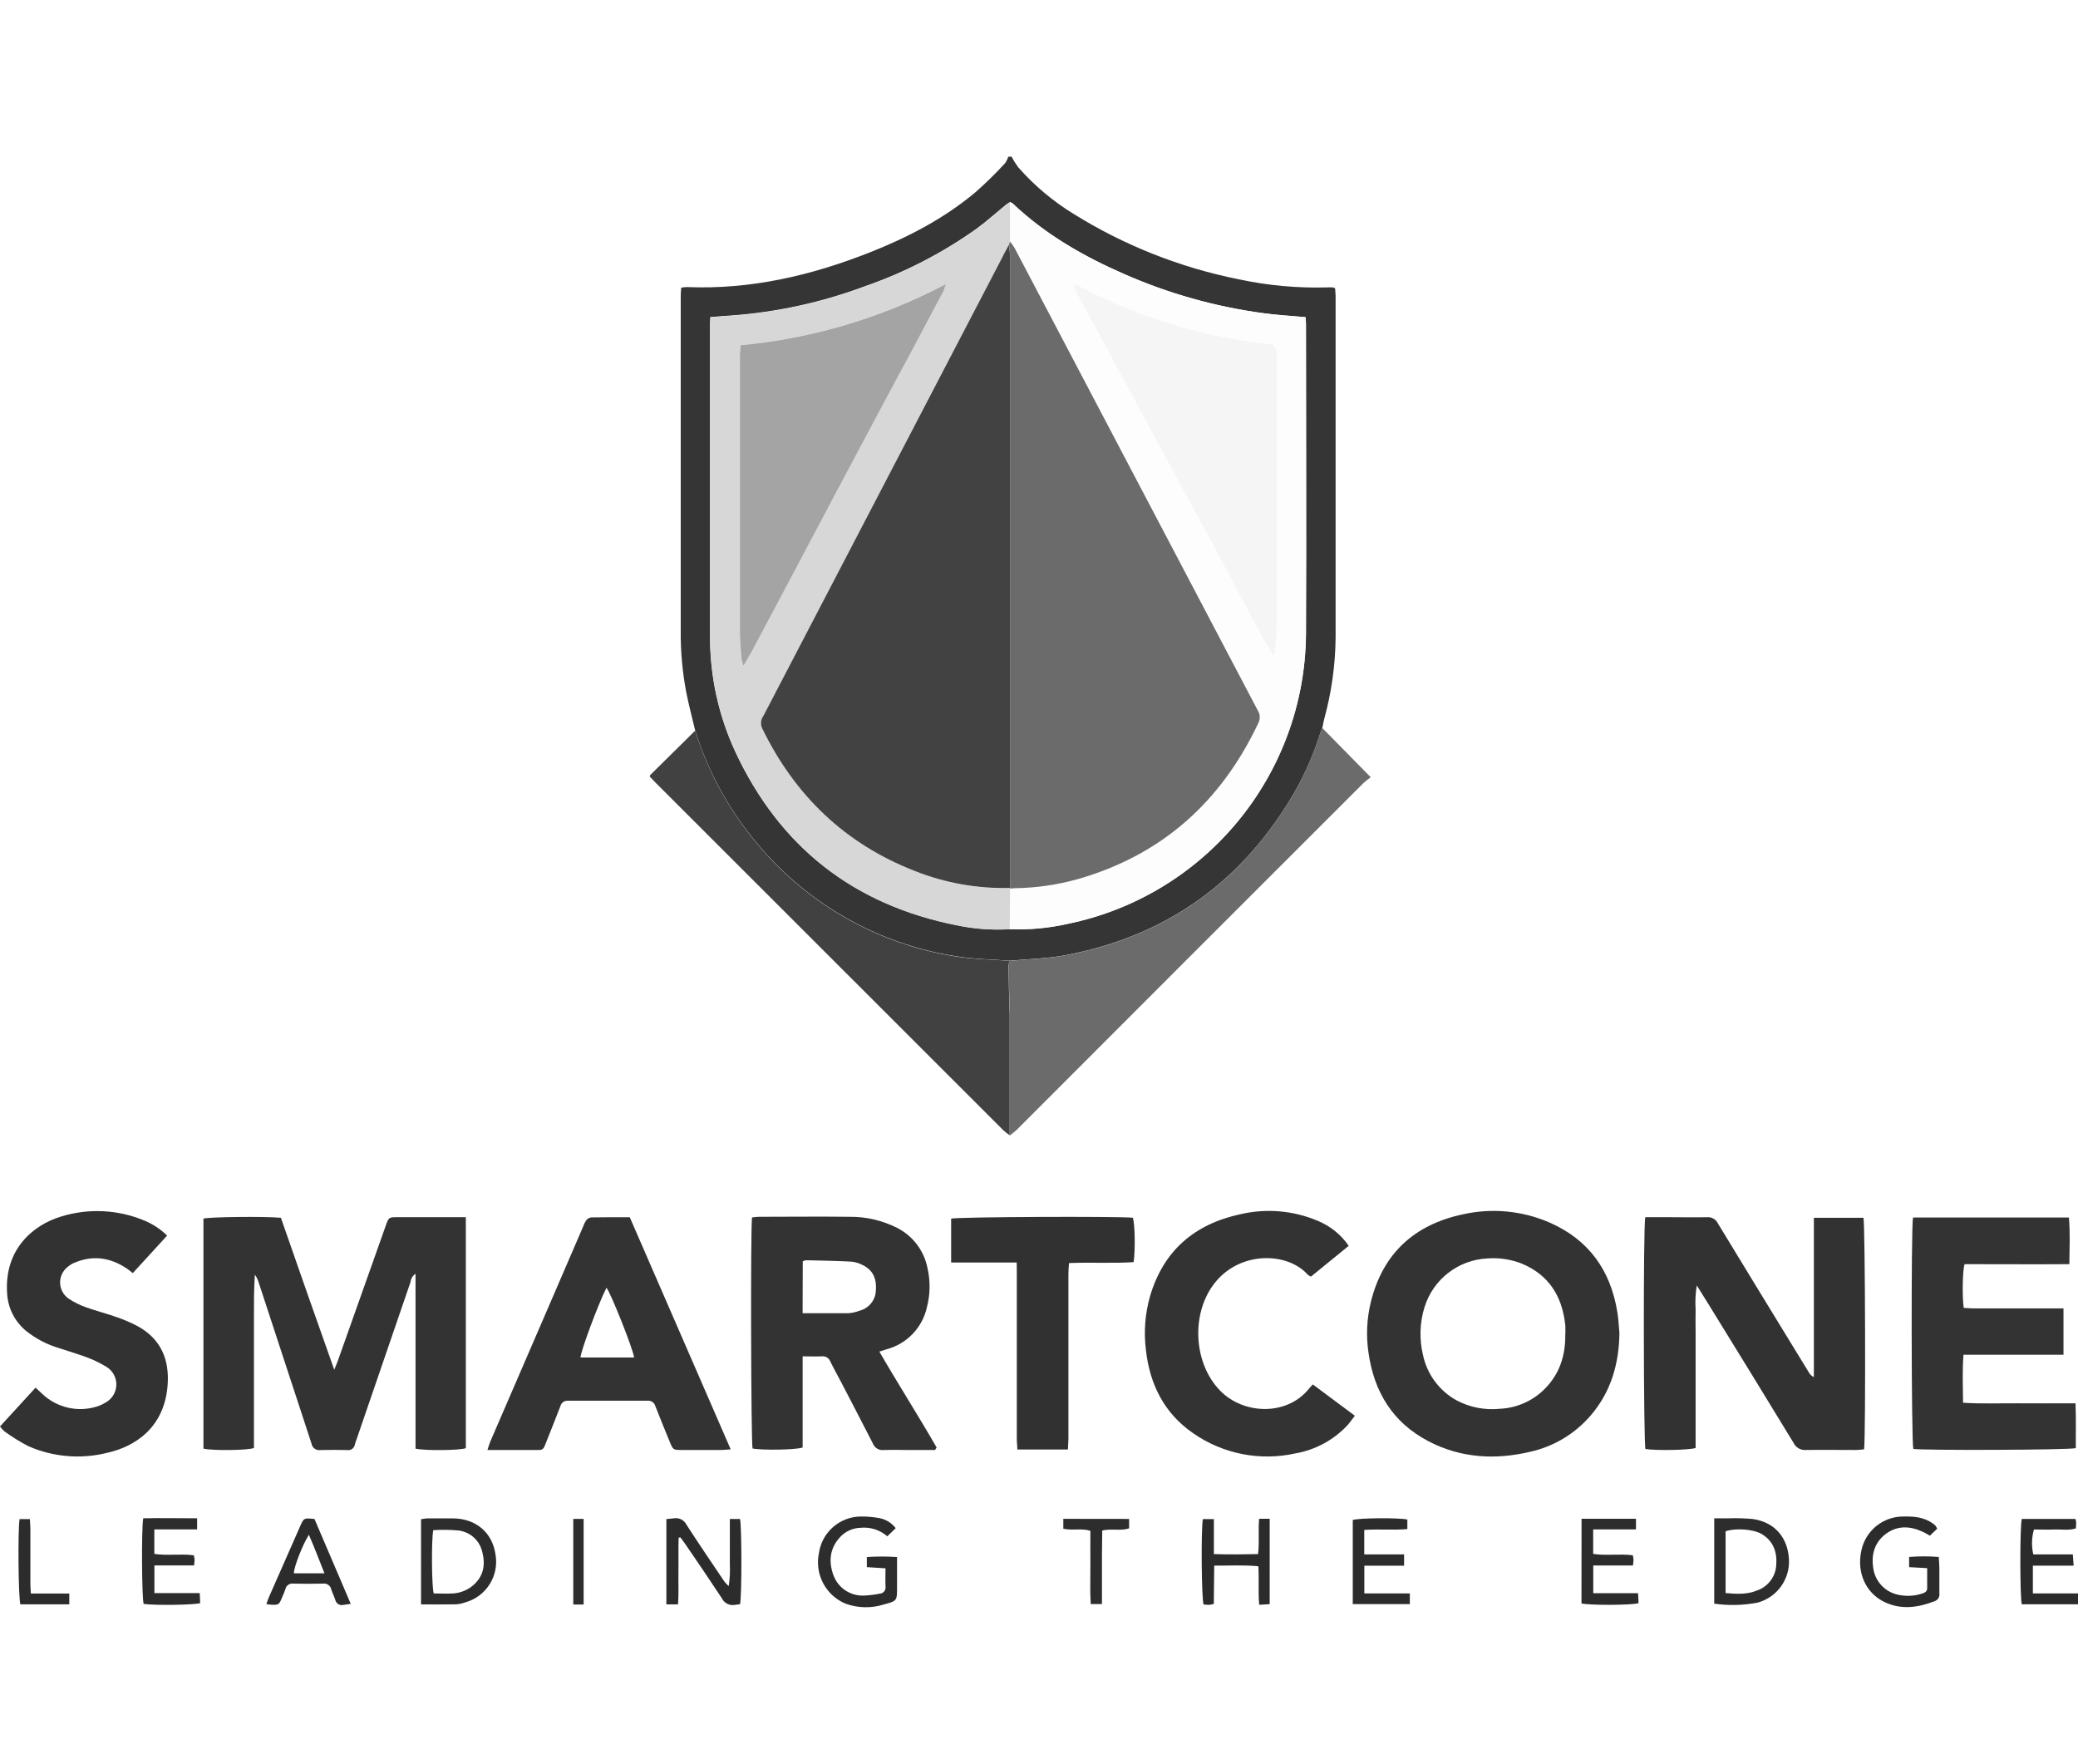
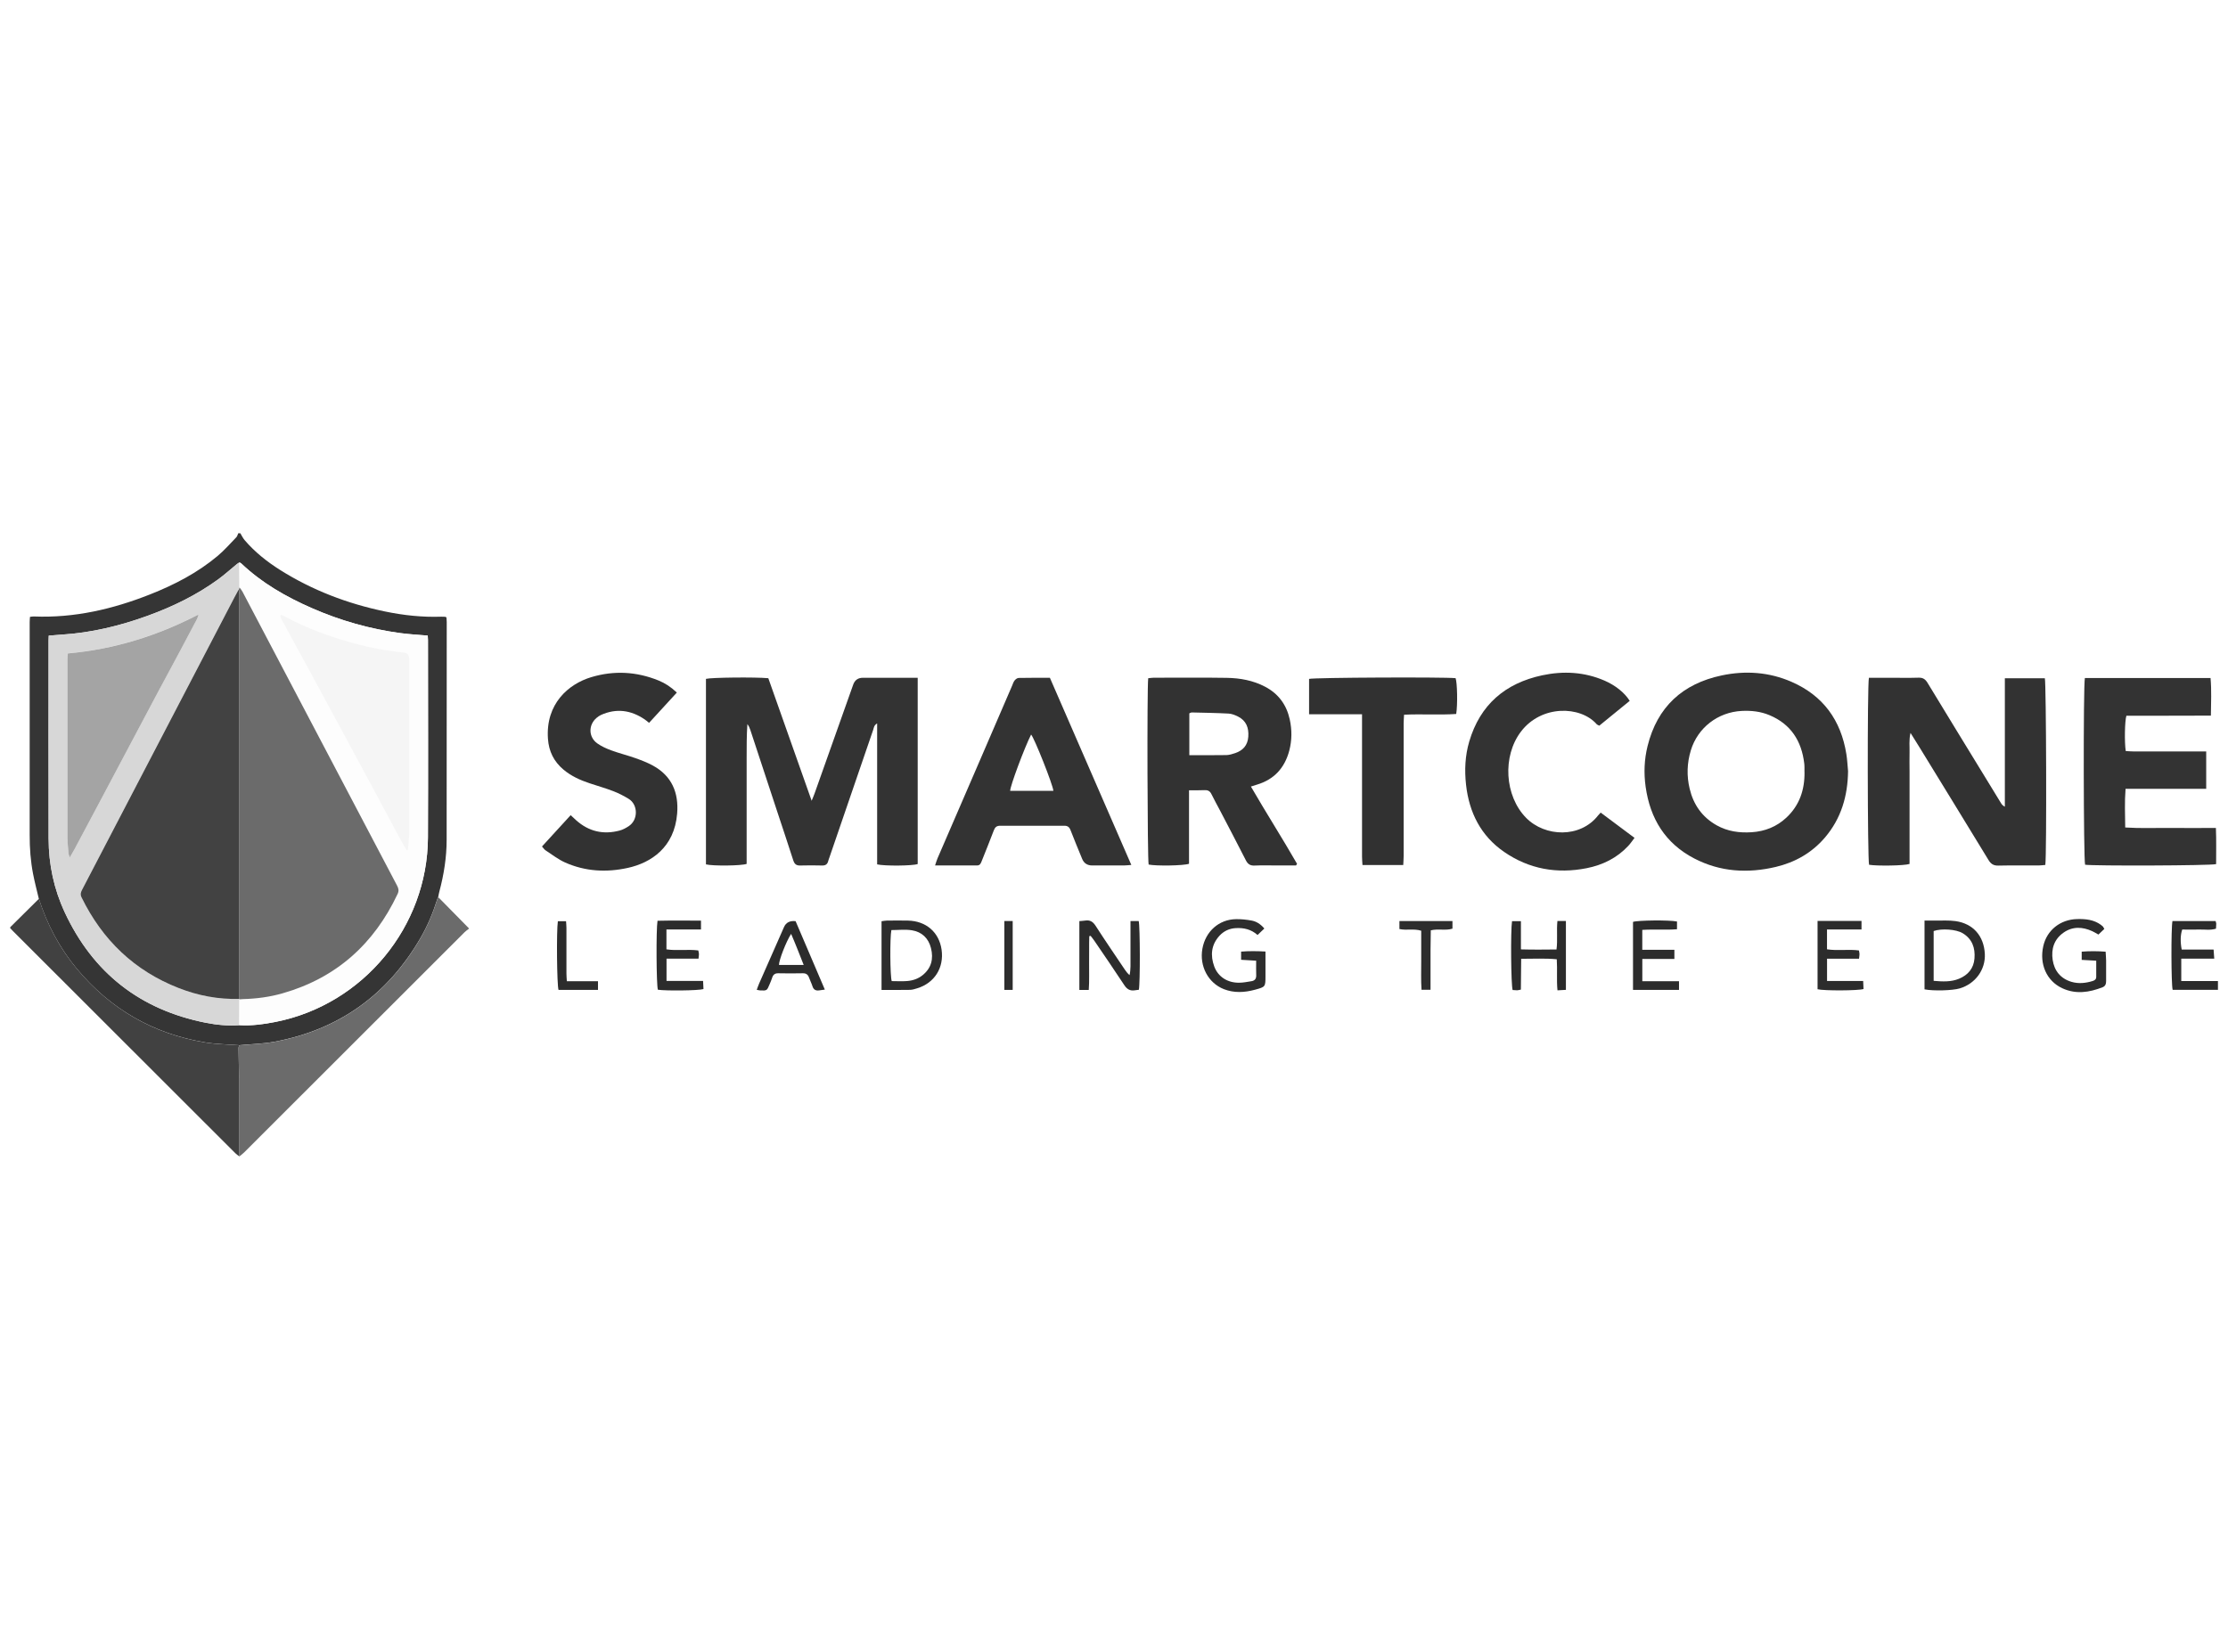
- <svg xmlns="http://www.w3.org/2000/svg" id="SMARTCONE" viewBox="0 0 509.79 432.63">
+ <svg xmlns="http://www.w3.org/2000/svg" id="SMARTCONE" viewBox="0 0 512 379.56">
  <defs>
-     <style>.cls-1{fill:#353535;}.cls-2{fill:#333;}.cls-3{fill:#323232;}.cls-4{fill:#6b6b6b;}.cls-5{fill:#414141;}.cls-6{fill:#313131;}.cls-7{fill:#2c2c2c;}.cls-8{fill:#2d2d2d;}.cls-9{fill:#2b2b2b;}.cls-10{fill:#d7d7d7;}.cls-11{fill:#fdfdfd;}.cls-12{fill:#424242;}.cls-13{fill:#a4a4a4;}.cls-14{fill:#f5f5f5;}</style>
+     <style>.cls-1{fill:#f5f5f5;}.cls-2{fill:#323232;}.cls-3{fill:#a4a4a4;}.cls-4{fill:#6b6b6b;}.cls-5{fill:#d7d7d7;}.cls-6{fill:#313131;}.cls-7{fill:#333;}.cls-8{fill:#424242;}.cls-9{fill:#414141;}.cls-10{fill:#2b2b2b;}.cls-11{fill:#fdfdfd;}.cls-12{fill:#2c2c2c;}.cls-13{fill:#353535;}.cls-14{fill:#2d2d2d;}</style>
  </defs>
-   <path class="cls-1" d="M248.15,38.42a22.05,22.05,0,0,0,1.66,2.63A59.59,59.59,0,0,0,263.43,52.5a121.76,121.76,0,0,0,40.42,16,91,91,0,0,0,21.71,2,13,13,0,0,1,1.4,0,2.34,2.34,0,0,1,.58.22c0,.54.12,1.19.12,1.83q0,41.91,0,83.83a77.71,77.71,0,0,1-2.8,20c-.19.71-.3,1.43-.45,2.15a6.73,6.73,0,0,0-.32.73,74.71,74.71,0,0,1-6.5,15.06c-12.69,21.85-31.37,35.35-56.27,40-4.44.83-9,.91-13.55,1.34-4.39-.34-8.83-.37-13.16-1.08a79.31,79.31,0,0,1-49.46-28.41,80.28,80.28,0,0,1-14.61-27c-.75-3.18-1.6-6.35-2.22-9.55a77.29,77.29,0,0,1-1.32-15q0-41,0-82c0-.66.07-1.31.12-2.06a10.62,10.62,0,0,1,1.47-.14c15.58.63,30.4-2.82,44.78-8.5,9.37-3.7,18.27-8.32,26-14.82A96.17,96.17,0,0,0,246.6,40a5.87,5.87,0,0,0,.75-1.55Zm-.42,189.51a54.69,54.69,0,0,0,14.15-1.3,73.2,73.2,0,0,0,58.52-71c.12-25.36,0-50.72,0-76.08,0-.59-.06-1.17-.09-1.75-3.62-.31-7.1-.49-10.54-1a126.87,126.87,0,0,1-34-9.59c-10-4.37-19.36-9.73-27.33-17.31a2.79,2.79,0,0,0-.67-.33,11,11,0,0,0-1,.66c-2.38,1.94-4.66,4-7.14,5.83a108.5,108.5,0,0,1-27.37,14.13,118,118,0,0,1-33,7.21c-1.64.1-3.28.25-5,.38,0,.7-.08,1.23-.08,1.76,0,25.48,0,51,0,76.46a66.89,66.89,0,0,0,6.21,28.4q16.33,35,54.3,42.54A48.6,48.6,0,0,0,247.73,227.93Z" />
-   <path class="cls-2" d="M114.28,298.58v56.66c-1.48.55-10,.65-12.34.11V312.46a2.73,2.73,0,0,0-1.22,2q-6.66,19.35-13.28,38.72a11.72,11.72,0,0,0-.38,1.14,1.63,1.63,0,0,1-1.88,1.38c-2.2-.05-4.42-.07-6.62,0a1.9,1.9,0,0,1-2.14-1.59c-1.64-5.1-3.35-10.17-5-15.25q-4-12.19-8-24.39a5.8,5.8,0,0,0-.9-1.79c-.24,3.51-.22,7-.22,10.49s0,7.23,0,10.84v21.19c-1.63.59-10.23.67-12.39.15V298.92c1.56-.42,15-.57,19-.2C73.13,310.92,77.49,323.24,82,336c.42-1.05.68-1.64.9-2.25q5.88-16.54,11.74-33.1c.74-2.08.74-2.08,3-2.08h16.66Z" />
-   <path class="cls-3" d="M403.63,298.58h6.29c2.95,0,5.89.06,8.84,0a2.73,2.73,0,0,1,2.71,1.56c5.92,9.78,11.91,19.53,17.87,29.29q2.25,3.69,4.51,7.36a2.44,2.44,0,0,0,1.14,1V298.72h12.17c.42,1.51.58,53.64.15,56.8-.65.06-1.35.16-2.05.16-4.08,0-8.17-.06-12.25,0a3.07,3.07,0,0,1-3-1.74q-10.44-17.14-21-34.23c-.83-1.35-1.68-2.7-2.74-4.39a25.61,25.61,0,0,0-.29,5.87c-.05,1.93,0,3.87,0,5.81v28.19c-1.6.54-9.81.66-12.31.25C403.21,354.05,403.1,301,403.63,298.58Z" />
-   <path class="cls-2" d="M397.29,327c-.1,7.55-2.07,14.42-7.06,20.23a27.43,27.43,0,0,1-14.91,8.91c-8.54,2-16.91,1.53-24.8-2.56-8.82-4.58-13.44-12.12-14.8-21.82a32.33,32.33,0,0,1,.58-12.36c2.94-11.93,10.67-19,22.57-21.52a34.38,34.38,0,0,1,21.25,2c9.62,4.2,15,11.7,16.66,22C397.05,323.5,397.13,325.24,397.29,327Zm-13.26.27c0-.47,0-.94,0-1.41s0-.8-.07-1.2c-.82-6.83-4.06-11.94-10.56-14.67a19.07,19.07,0,0,0-8.46-1.3,17,17,0,0,0-15.48,12,22.1,22.1,0,0,0-.36,11.69,16.61,16.61,0,0,0,8.22,11.12A18.64,18.64,0,0,0,368,345.57a16.58,16.58,0,0,0,10.51-4.43C382.51,337.39,384.11,332.63,384,327.24Z" />
-   <path class="cls-2" d="M229.39,355.69H223.8c-2.34,0-4.69-.08-7,0a2.51,2.51,0,0,1-2.66-1.6c-2.55-5-5.16-10-7.76-15-.9-1.72-1.85-3.41-2.7-5.15a1.93,1.93,0,0,0-2-1.23c-1.51.06-3,0-4.77,0v22.36c-1.62.6-10.06.71-12.29.24-.37-1.46-.52-53.48-.13-56.67a14.77,14.77,0,0,1,1.67-.16c7.42,0,14.85-.09,22.28,0a25.28,25.28,0,0,1,11.61,2.7,14.11,14.11,0,0,1,7.49,9.89,20.12,20.12,0,0,1-.13,9.54,13.72,13.72,0,0,1-9.88,10.36l-1.8.58c4.63,8,9.52,15.65,14.05,23.52ZM196.9,322.13c3.93,0,7.59,0,11.26,0a9.33,9.33,0,0,0,2.72-.62,5.31,5.31,0,0,0,4-5c.2-2.71-.62-4.89-3.16-6.15a7.46,7.46,0,0,0-2.84-.88c-3.72-.2-7.45-.26-11.18-.34a2.12,2.12,0,0,0-.76.27Z" />
-   <path class="cls-4" d="M247.74,235.69c4.52-.43,9.11-.51,13.55-1.34,24.9-4.63,43.58-18.13,56.27-40a74.71,74.71,0,0,0,6.5-15.06,6.73,6.73,0,0,1,.32-.73l11.9,12.1a18.32,18.32,0,0,0-1.72,1.36q-42.53,42.47-85,85c-.56.55-1.21,1-1.81,1.5q0-14.92,0-29.87c0-.47-.06-.93-.07-1.4-.09-3.47-.18-6.93-.23-10.4A4.09,4.09,0,0,1,247.74,235.69Z" />
-   <path class="cls-5" d="M247.74,235.69a4.09,4.09,0,0,0-.33,1.14c.05,3.47.14,6.93.23,10.4,0,.47.07.93.07,1.4q0,14.94,0,29.87a16.26,16.26,0,0,1-1.53-1.21L160.64,191.8c-.43-.43-.83-.87-1.21-1.27,0-.2,0-.36.11-.44l11-10.86a80.28,80.28,0,0,0,14.61,27,79.31,79.31,0,0,0,49.46,28.41C238.91,235.32,243.35,235.35,247.74,235.69Z" />
-   <path class="cls-2" d="M469.32,298.66h38.24c.33,3.76.15,7.45.11,11.44-8.71.06-17.24,0-25.71,0-.5,1.59-.61,8-.2,10.73.73,0,1.5.12,2.28.12h22.19v11.37H481.7c-.32,4-.14,7.78-.11,11.77,4.63.31,9.15.1,13.67.14s9.09,0,13.92,0c.16,3.8.05,7.43.07,11-1.71.47-37.5.58-39.86.19C468.92,354,468.81,301,469.32,298.66Z" />
-   <path class="cls-2" d="M154.5,298.59c8.24,18.94,16.44,37.79,24.76,56.93-1,.07-1.61.16-2.24.16h-9.64c-2.25,0-2.25,0-3.07-2-1.18-2.91-2.4-5.81-3.53-8.74a1.81,1.81,0,0,0-1.93-1.34q-9.73,0-19.47,0a1.79,1.79,0,0,0-1.91,1.35c-1.18,3.13-2.45,6.22-3.68,9.33-.27.69-.49,1.4-1.45,1.4H119.58c.3-.89.48-1.56.75-2.18q6.56-15.19,13.13-30.37,4.77-11,9.53-22.09a7.4,7.4,0,0,1,.77-1.63,1.91,1.91,0,0,1,1.23-.78C148.12,298.56,151.26,298.59,154.5,298.59ZM155.56,333c-.16-1.89-5.83-16.11-6.78-17.11-2,3.95-6.39,15.72-6.36,17.11Z" />
-   <path class="cls-3" d="M41,303.09c-2.86,3.13-5.6,6.13-8.43,9.21-.52-.42-.91-.76-1.34-1.05-4.18-2.85-8.61-3.46-13.3-1.36a5.91,5.91,0,0,0-1.33.88,4.83,4.83,0,0,0,.23,7.78,18.46,18.46,0,0,0,4.29,2.13c2.39.87,4.87,1.48,7.26,2.33a36.43,36.43,0,0,1,5.34,2.27c5.79,3.16,7.91,8.28,7.39,14.63-.83,10.32-8,15-15,16.51A30,30,0,0,1,7,354.77a44.29,44.29,0,0,1-5.94-3.68A7.74,7.74,0,0,1,0,349.91l8.73-9.52c.7.65,1.17,1.11,1.66,1.55a13.56,13.56,0,0,0,13.25,3.12,10,10,0,0,0,2.7-1.29,5.05,5.05,0,0,0,0-8.34,28.76,28.76,0,0,0-4.64-2.33c-2.37-.91-4.82-1.61-7.23-2.41a23.69,23.69,0,0,1-8-4.16,12.8,12.8,0,0,1-4.73-9.38C1.06,306.49,8.06,300.49,15,298.41a30,30,0,0,1,20.43,1A17.55,17.55,0,0,1,41,303.09Z" />
-   <path class="cls-2" d="M330.88,305.6l-9.26,7.55a3.16,3.16,0,0,1-.79-.46c-4.94-5.62-16.79-5.92-23,2.25-5.72,7.5-5,19.59,1.55,26.24,5.75,5.85,16.48,6.24,21.89-.71.2-.26.44-.48.8-.87l10.31,7.68c-.7.9-1.24,1.72-1.9,2.43a22.88,22.88,0,0,1-12.69,6.81,31.8,31.8,0,0,1-25.08-4.95c-7.1-4.89-10.65-12-11.59-20.44a33.21,33.21,0,0,1,1-13.12c3.29-11.23,10.94-17.76,22.22-20.17a30.69,30.69,0,0,1,18.89,1.61A17.1,17.1,0,0,1,330.88,305.6Z" />
-   <path class="cls-6" d="M249.43,309.69H233.34V298.93c1.55-.43,40.91-.61,44.57-.22.51,1.33.65,8,.19,10.89-5.19.35-10.45,0-15.85.23-.06,1-.14,1.87-.14,2.72q0,20.18,0,40.35c0,.85-.08,1.7-.13,2.66h-12.4c0-.89-.13-1.73-.13-2.57q0-20.17,0-40.35Z" />
-   <path class="cls-7" d="M166.49,377.21c-.1,2.69,0,5.39-.05,8.09s.11,5.45-.11,8.26h-2.85V372.62c.79-.07,1.31-.1,1.82-.17a2.9,2.9,0,0,1,3.12,1.58c2.9,4.49,5.92,8.91,8.9,13.35a7.81,7.81,0,0,0,1.45,1.69,25.91,25.91,0,0,0,.28-5.33c0-1.88,0-3.75,0-5.62v-5.51h2.5c.42,1.6.46,18.88,0,20.9l-1.3.17a2.92,2.92,0,0,1-3.13-1.58c-3-4.53-6-9-9.09-13.47-.35-.53-.76-1-1.14-1.53Z" />
-   <path class="cls-7" d="M475.24,375l-1.79,1.7c-.72-.4-1.27-.76-1.86-1-3-1.37-6-1.51-8.76.43s-3.8,4.95-3.3,8.3a7.73,7.73,0,0,0,5.64,6.64,11.08,11.08,0,0,0,6.52-.22c.61-.19,1.09-.52,1.1-1.25v-4.93l-4.43-.25v-2.5a46.47,46.47,0,0,1,7.27,0c.06,1,.14,1.85.15,2.7,0,2.07,0,4.14,0,6.21a1.75,1.75,0,0,1-1.1,1.92c-4.06,1.57-8.15,2.2-12.26.28-4.73-2.22-7-7.32-5.75-12.81A10.49,10.49,0,0,1,467,372c2.58-.06,5.08.17,7.25,1.76a5.15,5.15,0,0,1,.61.53A4.93,4.93,0,0,1,475.24,375Z" />
-   <path class="cls-8" d="M219.74,374.86l-2.06,2a8.69,8.69,0,0,0-6.62-2.09,7.09,7.09,0,0,0-5,2.32c-2.53,2.75-2.82,6-1.58,9.36a7.61,7.61,0,0,0,7.55,4.94,25.37,25.37,0,0,0,3.77-.46,1.54,1.54,0,0,0,1.44-1.8c-.06-1.4,0-2.8,0-4.42l-4.58-.29v-2.48a55.43,55.43,0,0,1,7.41,0v7.41c0,3.34,0,3.35-3.18,4.21a14.67,14.67,0,0,1-9.46-.18A11,11,0,0,1,200.9,381a10.47,10.47,0,0,1,10.25-9,23.92,23.92,0,0,1,4.77.43A6.62,6.62,0,0,1,219.74,374.86Z" />
-   <path class="cls-8" d="M103.29,393.56v-20.9c.57-.07,1.08-.19,1.59-.2,2.14,0,4.28,0,6.42,0,5.54.11,9.51,3.55,10.26,8.85a10.33,10.33,0,0,1-7.45,11.76,8.12,8.12,0,0,1-2.15.47C109.16,393.59,106.36,393.56,103.29,393.56Zm3-18.21c-.48,2.32-.39,14,.12,15.52,1.56,0,3.17.1,4.75,0a8.4,8.4,0,0,0,4.62-1.75c2.72-2.17,3.39-5,2.57-8.27a6.82,6.82,0,0,0-5.78-5.41A39.71,39.71,0,0,0,106.28,375.35Z" />
-   <path class="cls-8" d="M420.55,393.38V372.45c1.16,0,2.21,0,3.25,0a49.18,49.18,0,0,1,6.2.16c5.37.77,8.62,4.53,8.89,10a10.43,10.43,0,0,1-7.65,10.5A31.93,31.93,0,0,1,420.55,393.38Zm2.78-2.6c2.77.24,5.29.37,7.71-.63a7,7,0,0,0,4.72-6.17c.26-3.22-.69-6-3.62-7.71-2-1.17-6.39-1.49-8.81-.64Z" />
-   <path class="cls-9" d="M297.78,393.45a8.93,8.93,0,0,1-1.16.22c-.46,0-.92-.06-1.35-.09-.5-1.43-.65-18.1-.18-20.95h2.71v8.59c3.71.12,7.16.07,10.83,0,.38-2.89,0-5.76.27-8.67h2.59v20.95l-2.57.15c-.3-3.15,0-6.21-.21-9.45-3.57-.34-7.06-.13-10.83-.15C297.85,387.35,297.82,390.38,297.78,393.45Z" />
-   <path class="cls-9" d="M496,372.59h13.14a3.52,3.52,0,0,1,.2.83c0,.46,0,.92-.08,1.5-1.71.54-3.45.21-5.15.27s-3.46,0-5.13,0a12.28,12.28,0,0,0-.16,6.1h9.7c.07,1,.13,1.73.2,2.76h-10v6.81h11.15v2.67H496C495.55,391.9,495.5,374.68,496,372.59Z" />
-   <path class="cls-7" d="M48.36,375.17H37.86v6c3.18.49,6.45-.08,9.68.34a7,7,0,0,1,.2,1.08A11.91,11.91,0,0,1,47.6,384H37.88v6.78H49l.11,2.47c-1.56.47-11.51.57-13.87.19-.44-1.39-.57-18.21-.1-21,4.31-.1,8.68,0,13.22,0Z" />
-   <path class="cls-7" d="M334.69,375.29v6h9.77v2.78h-9.75v6.79h11.16v2.63h-14V372.86c1.38-.5,11.05-.61,13.39-.12v2.35C341.82,375.37,338.36,375.05,334.69,375.29Z" />
-   <path class="cls-7" d="M388,372.56h13.35v2.61h-10.5v6c3.2.5,6.48-.08,9.72.34a8.43,8.43,0,0,1,.18,1.09c0,.39-.08.79-.14,1.42h-9.74v6.79h11c.05,1,.08,1.73.11,2.45-1.69.51-12,.55-14,.06Z" />
-   <path class="cls-7" d="M65.34,393.48c.28-.76.46-1.32.7-1.85q3.78-8.61,7.59-17.23c.91-2.06.91-2.06,3.52-1.79l8.9,20.82-1.8.25a1.62,1.62,0,0,1-2-1.26c-.29-.88-.72-1.72-1-2.6a1.77,1.77,0,0,0-1.93-1.36q-3.7.09-7.41,0a1.72,1.72,0,0,0-1.9,1.38c-.22.7-.53,1.36-.81,2-.75,1.85-.8,1.88-2.81,1.79A9.88,9.88,0,0,1,65.34,393.48Zm14.26-7.55c-1.32-3.34-2.47-6.33-3.82-9.45-1.56,2.44-3.71,8-3.69,9.45Z" />
-   <path class="cls-8" d="M277,372.59v2.32c-2.06.68-4.23,0-6.59.52,0,1.92-.06,3.9-.07,5.88s0,4,0,6v6.17h-2.75c-.21-2.95-.07-5.94-.09-8.92s0-6,0-9.05c-2.23-.7-4.41,0-6.64-.52v-2.42Z" />
-   <path class="cls-7" d="M17,390.89v2.65H5c-.49-1.44-.65-17.91-.2-20.91H7.33c0,.67.12,1.38.12,2.08,0,4.6,0,9.21,0,13.81,0,.72.07,1.43.12,2.37Z" />
-   <path class="cls-8" d="M143.18,372.59v21h-2.54v-21Z" />
-   <path class="cls-10" d="M247.73,227.93a48.6,48.6,0,0,1-13-.93q-37.9-7.51-54.3-42.54a66.89,66.89,0,0,1-6.21-28.4c-.06-25.49,0-51,0-76.46,0-.53.05-1.06.08-1.76,1.69-.13,3.33-.28,5-.38a118,118,0,0,0,33-7.21,108.5,108.5,0,0,0,27.37-14.13c2.48-1.8,4.76-3.89,7.14-5.83a11,11,0,0,1,1-.66q0,4.82.05,9.63l-.31.82c-.54,1-1.1,2-1.62,3l-58.62,112.5a3,3,0,0,0-.3,3.13c8.06,16.44,20.38,28.29,37.49,35a59.18,59.18,0,0,0,23.32,4.16l0,.16Q247.75,222.95,247.73,227.93Zm-65.31-64.65c.73-1.27,1.3-2.22,1.83-3.2q5.1-9.56,10.17-19.13,11-20.64,21.92-41.28c2.54-4.79,5.13-9.54,7.69-14.32s5-9.33,7.42-14a13.69,13.69,0,0,0,.56-1.69,134.29,134.29,0,0,1-50.36,15c-.06.92-.15,1.7-.15,2.48q0,34.13,0,68.23c0,2.13.24,4.26.41,6.39A9,9,0,0,0,182.42,163.28Z" />
-   <path class="cls-11" d="M247.73,227.93q0-5,.05-10c.46,0,.93-.1,1.39-.11a60.22,60.22,0,0,0,15.23-2.22c20.69-5.92,35.2-19,44.31-38.3a3.14,3.14,0,0,0-.19-3.16q-29.82-56.64-59.6-113.33a15.38,15.38,0,0,0-1.12-1.6q0-4.82-.05-9.63a2.79,2.79,0,0,1,.67.33c8,7.58,17.34,12.94,27.33,17.31a126.87,126.87,0,0,0,34,9.59c3.44.46,6.92.64,10.54,1,0,.58.09,1.16.09,1.75,0,25.36.1,50.72,0,76.08a73.2,73.2,0,0,1-58.52,71A54.69,54.69,0,0,1,247.73,227.93Zm64.52-67.32.4-.1c.19-2.43.54-4.85.55-7.28q.06-32.5,0-65a15.39,15.39,0,0,0-.07-1.8,2,2,0,0,0-1.85-2c-1.52-.18-3-.4-4.56-.59a118.63,118.63,0,0,1-20.3-4.62,117.21,117.21,0,0,1-20.76-8.52c-.6-.33-1.26-.56-1.9-.84l-.3.32a10.68,10.68,0,0,0,.5,1.41q5.88,10.83,11.78,21.65,5.36,9.87,10.68,19.75,5.49,10.14,11,20.29c4.14,7.71,8.25,15.44,12.4,23.15C310.57,157.84,311.43,159.21,312.25,160.61Z" />
-   <path class="cls-4" d="M247.8,59.26a15.38,15.38,0,0,1,1.12,1.6q29.81,56.67,59.6,113.33a3.14,3.14,0,0,1,.19,3.16c-9.11,19.31-23.62,32.38-44.31,38.3a60.22,60.22,0,0,1-15.23,2.22c-.46,0-.93.07-1.39.11l0-.16q0-77.79,0-155.58a15.94,15.94,0,0,0-.27-2.16Z" />
-   <path class="cls-12" d="M247.49,60.08a15.94,15.94,0,0,1,.27,2.16q0,77.79,0,155.58a59.18,59.18,0,0,1-23.32-4.16C207.33,207,195,195.14,187,178.7a3,3,0,0,1,.3-3.13l58.62-112.5C246.39,62.07,247,61.08,247.49,60.08Z" />
-   <path class="cls-13" d="M182.42,163.28a9,9,0,0,1-.49-1.5c-.17-2.13-.41-4.26-.41-6.39q0-34.11,0-68.23c0-.78.09-1.56.15-2.48a134.29,134.29,0,0,0,50.36-15,13.69,13.69,0,0,1-.56,1.69q-3.69,7-7.42,14c-2.56,4.78-5.15,9.53-7.69,14.32q-11,20.63-21.92,41.28-5.08,9.57-10.17,19.13C183.72,161.06,183.15,162,182.42,163.28Z" />
-   <path class="cls-14" d="M312.25,160.61c-.82-1.4-1.68-2.77-2.45-4.2-4.15-7.71-8.26-15.44-12.4-23.15q-5.46-10.16-11-20.29-5.32-9.87-10.68-19.75Q269.88,82.39,264,71.57a10.68,10.68,0,0,1-.5-1.41l.3-.32c.64.28,1.3.51,1.9.84a117.21,117.21,0,0,0,20.76,8.52,118.63,118.63,0,0,0,20.3,4.62c1.52.19,3,.41,4.56.59a2,2,0,0,1,1.85,2,15.39,15.39,0,0,1,.07,1.8q0,32.5,0,65c0,2.43-.36,4.85-.55,7.28Z" />
+   <g>
+     <path class="cls-7" d="M210.89,155.78v42.81c-1.12,.42-7.56,.49-9.32,.08v-32.4c-.76,.44-.76,1.04-.92,1.51-3.35,9.75-6.69,19.5-10.03,29.25-.1,.29-.22,.57-.29,.86-.18,.75-.62,1.06-1.41,1.04-1.67-.04-3.34-.05-5.01,0-.93,.03-1.34-.34-1.62-1.2-1.23-3.85-2.53-7.68-3.79-11.52-2.03-6.14-4.05-12.29-6.07-18.43-.15-.46-.34-.91-.68-1.35-.18,2.66-.17,5.29-.17,7.93,0,2.73,0,5.46,0,8.19v8.04c0,2.67,0,5.35,0,7.97-1.23,.44-7.73,.51-9.35,.11v-42.64c1.17-.32,11.32-.43,14.33-.15,3.26,9.21,6.55,18.52,9.96,28.17,.32-.79,.52-1.24,.68-1.7,2.96-8.33,5.91-16.67,8.87-25q.56-1.57,2.24-1.57c3.64,0,7.28,0,10.92,0h1.67Z" />
+     <path class="cls-2" d="M429.48,155.78c1.63,0,3.19,0,4.75,0,2.22,0,4.45,.05,6.67-.02,1-.03,1.54,.35,2.05,1.18,4.48,7.39,9,14.76,13.51,22.13,1.13,1.85,2.26,3.71,3.4,5.56,.18,.29,.4,.55,.86,.78v-29.52h9.19c.32,1.13,.44,40.52,.11,42.91-.49,.04-1.02,.12-1.55,.12-3.08,.01-6.17-.04-9.25,.03-1.11,.03-1.73-.4-2.28-1.32-5.25-8.63-10.55-17.24-15.83-25.86-.63-1.02-1.27-2.04-2.07-3.32-.39,1.67-.18,3.06-.22,4.43-.04,1.46,0,2.93,0,4.4v21.29c-1.21,.41-7.42,.5-9.3,.19-.36-1.08-.43-41.16-.04-42.99Z" />
+     <path class="cls-7" d="M424.69,177.23c-.07,5.7-1.57,10.89-5.33,15.29-3,3.5-6.82,5.67-11.26,6.73-6.46,1.53-12.78,1.16-18.74-1.93-6.67-3.46-10.16-9.16-11.19-16.49-.44-3.14-.32-6.27,.44-9.33,2.22-9.02,8.06-14.37,17.05-16.26,5.46-1.15,10.89-.78,16.05,1.48,7.27,3.17,11.35,8.84,12.59,16.61,.21,1.29,.26,2.61,.39,3.91Zm-10.02,.2c0-.35,0-.71,0-1.06,0-.3-.01-.61-.05-.91-.62-5.16-3.07-9.02-7.98-11.08-2.04-.86-4.19-1.09-6.39-.98-5.48,.28-10.11,3.86-11.69,9.06-.89,2.92-.98,5.88-.27,8.83,.87,3.66,2.88,6.53,6.21,8.4,2.51,1.41,5.23,1.78,8.06,1.59,3.03-.2,5.71-1.26,7.94-3.34,3.04-2.84,4.24-6.43,4.18-10.5Z" />
+     <path class="cls-2" d="M297.85,198.92c-1.41,0-2.82,0-4.23,0-1.77,0-3.54-.06-5.31,.02-1.01,.05-1.56-.33-2.01-1.21-1.92-3.78-3.9-7.54-5.86-11.3-.68-1.3-1.4-2.58-2.04-3.89-.33-.69-.79-.96-1.55-.93-1.14,.05-2.29,.03-3.61,.03v16.89c-1.22,.45-7.6,.54-9.28,.18-.28-1.11-.39-40.4-.1-42.82,.4-.04,.83-.12,1.26-.12,5.61,0,11.22-.06,16.83,.03,3.04,.05,6.02,.59,8.78,2.04,3.06,1.61,4.91,4.14,5.65,7.48,.53,2.4,.53,4.81-.1,7.2-1.05,3.98-3.48,6.65-7.46,7.83-.38,.11-.76,.24-1.36,.43,3.49,6.03,7.19,11.82,10.61,17.77-.08,.12-.16,.24-.24,.36Zm-24.55-25.35c2.97,0,5.74,.03,8.51-.02,.69-.01,1.39-.24,2.06-.46,1.79-.61,2.85-1.81,2.99-3.76,.15-2.05-.47-3.7-2.38-4.65-.67-.33-1.42-.63-2.15-.67-2.81-.15-5.63-.19-8.45-.26-.18,0-.36,.13-.57,.2v9.61Z" />
+     <path class="cls-7" d="M479.1,155.84h28.89c.25,2.84,.11,5.63,.08,8.64-6.57,.05-13.02,0-19.42,.03-.38,1.2-.46,6.08-.15,8.11,.55,.03,1.13,.09,1.72,.09,5.01,0,10.01,0,15.02,0,.54,0,1.09,0,1.75,0v8.59h-18.53c-.24,3.02-.11,5.87-.08,8.89,3.5,.23,6.92,.08,10.33,.11,3.43,.03,6.86,0,10.51,0,.12,2.88,.04,5.62,.05,8.31-1.29,.36-28.32,.44-30.11,.14-.36-1.09-.44-41.13-.05-42.92Z" />
+     <path class="cls-7" d="M241.27,155.79c6.22,14.31,12.42,28.55,18.71,43.01-.74,.05-1.22,.12-1.7,.12-2.43,.01-4.85,0-7.28,0q-1.7,0-2.32-1.52c-.9-2.2-1.82-4.39-2.67-6.6-.28-.72-.68-1.02-1.46-1.01-4.9,.02-9.8,.02-14.7,0-.78,0-1.17,.3-1.45,1.02-.89,2.36-1.85,4.7-2.78,7.05-.21,.52-.37,1.06-1.1,1.06-3.13,0-6.25,0-9.64,0,.23-.67,.36-1.17,.57-1.65,3.3-7.65,6.61-15.29,9.92-22.94,2.4-5.56,4.8-11.13,7.2-16.69,.18-.42,.31-.88,.58-1.23,.22-.28,.61-.58,.93-.59,2.37-.05,4.74-.03,7.19-.03Zm.8,25.97c-.12-1.43-4.4-12.17-5.12-12.93-1.51,2.98-4.83,11.87-4.81,12.93h9.93Z" />
+     <path class="cls-2" d="M155.53,159.19c-2.17,2.37-4.24,4.63-6.37,6.95-.4-.31-.69-.58-1.01-.79-3.16-2.15-6.51-2.61-10.05-1.02-.36,.16-.7,.41-1.01,.67-1.91,1.62-1.87,4.43,.18,5.87,.98,.69,2.11,1.2,3.24,1.61,1.8,.66,3.67,1.12,5.48,1.76,1.38,.49,2.76,1.02,4.03,1.71,4.38,2.39,5.98,6.26,5.59,11.05-.63,7.8-6.02,11.31-11.34,12.48-4.93,1.08-9.77,.82-14.4-1.24-1.6-.71-3.01-1.83-4.49-2.79-.28-.18-.47-.49-.83-.89,2.21-2.41,4.37-4.77,6.59-7.2,.53,.49,.89,.84,1.26,1.17,2.91,2.6,6.27,3.36,10.01,2.36,.72-.19,1.41-.57,2.04-.98,2.27-1.46,2.18-4.99,.02-6.3-1.12-.68-2.29-1.29-3.51-1.76-1.79-.69-3.64-1.21-5.46-1.82-2.17-.72-4.24-1.65-6.01-3.14-2.2-1.85-3.37-4.18-3.57-7.09-.56-8.06,4.73-12.59,9.95-14.16,5.24-1.57,10.38-1.29,15.43,.75,1.5,.61,2.86,1.48,4.23,2.78Z" />
+     <path class="cls-7" d="M374.51,161.09c-2.32,1.89-4.65,3.79-6.99,5.7-.26-.15-.48-.2-.6-.34-3.73-4.25-12.68-4.48-17.39,1.69-4.32,5.67-3.77,14.8,1.17,19.83,4.34,4.42,12.45,4.71,16.54-.54,.15-.19,.33-.36,.6-.66,2.57,1.91,5.1,3.8,7.78,5.81-.53,.68-.93,1.3-1.43,1.83-2.61,2.8-5.89,4.41-9.59,5.14-6.81,1.34-13.21,.21-18.94-3.74-5.37-3.7-8.05-9.06-8.76-15.45-.37-3.34-.22-6.67,.73-9.91,2.49-8.48,8.27-13.42,16.79-15.24,4.85-1.03,9.65-.78,14.27,1.21,2.5,1.08,4.64,2.77,5.81,4.65Z" />
+     <path class="cls-6" d="M312.98,164.17h-12.15v-8.13c1.17-.32,30.9-.45,33.67-.17,.38,1.01,.49,6.06,.14,8.23-3.92,.27-7.9-.03-11.98,.17-.04,.78-.1,1.42-.1,2.06,0,10.16,0,20.32,0,30.48,0,.64-.06,1.28-.09,2.01h-9.37c-.04-.68-.1-1.31-.1-1.95,0-10.16,0-20.32,0-30.48v-2.23Z" />
+     <path class="cls-12" d="M250.32,215.18c-.07,2.03,0,4.07-.04,6.11-.03,2.05,.08,4.12-.08,6.24h-2.16c0-5.31,0-10.53,0-15.82,.59-.05,.99-.07,1.37-.13,1.07-.16,1.75,.26,2.35,1.19,2.19,3.4,4.47,6.73,6.73,10.09,.3,.45,.63,.87,1.09,1.27,.29-1.36,.2-2.7,.21-4.03,.02-1.41,0-2.83,0-4.24v-4.16h1.89c.32,1.21,.35,14.27,.03,15.79-.31,.04-.65,.08-.98,.13-1.07,.15-1.76-.27-2.36-1.19-2.24-3.42-4.57-6.79-6.87-10.18-.27-.4-.58-.77-.87-1.15-.11,.03-.23,.05-.34,.08Z" />
+     <path class="cls-12" d="M483.57,213.52c-.44,.42-.87,.82-1.35,1.28-.54-.3-.96-.57-1.4-.77-2.26-1.03-4.53-1.14-6.62,.33-2.15,1.51-2.87,3.74-2.49,6.27,.38,2.5,1.8,4.26,4.26,5.02,1.64,.5,3.3,.33,4.92-.17,.46-.14,.83-.39,.83-.94,0-1.2,0-2.4,0-3.73-1.19-.07-2.22-.12-3.34-.19v-1.89c1.81-.14,3.59-.14,5.5,.01,.04,.76,.1,1.4,.11,2.04,.01,1.56,0,3.13,0,4.69,0,.66-.15,1.18-.83,1.45-3.06,1.19-6.15,1.66-9.26,.21-3.58-1.67-5.28-5.53-4.35-9.67,.82-3.67,3.92-6.13,7.77-6.22,1.95-.05,3.84,.13,5.48,1.33,.16,.12,.31,.25,.46,.39,.07,.07,.1,.17,.32,.55Z" />
+     <path class="cls-14" d="M290.55,213.41c-.55,.53-1.01,.97-1.56,1.49-1.49-1.32-3.18-1.68-5-1.58-1.5,.08-2.76,.68-3.75,1.75-1.91,2.08-2.13,4.53-1.2,7.07,.88,2.38,3.06,3.76,5.71,3.73,.95,0,1.9-.2,2.84-.35,.76-.12,1.12-.56,1.09-1.37-.04-1.06-.01-2.11-.01-3.34-1.18-.07-2.26-.14-3.46-.21v-1.88c1.86-.15,3.64-.12,5.6-.02,0,.67,0,1.16,0,1.66,0,1.31,0,2.63,0,3.94,0,2.52,0,2.53-2.41,3.18-2.39,.65-4.79,.79-7.15-.13-3.6-1.42-5.65-5.28-4.94-9.28,.71-3.99,3.81-6.76,7.74-6.81,1.2-.02,2.42,.11,3.6,.33,1.05,.2,1.97,.75,2.89,1.81Z" />
+     <path class="cls-14" d="M202.58,227.53v-15.79c.43-.06,.81-.14,1.2-.15,1.62-.02,3.24-.03,4.85,0,4.19,.08,7.18,2.68,7.75,6.69,.59,4.15-1.63,7.67-5.63,8.88-.53,.16-1.08,.34-1.62,.35-2.11,.04-4.23,.02-6.55,.02Zm2.26-13.76c-.36,1.76-.3,10.58,.08,11.73,1.18,0,2.39,.08,3.59-.02,1.27-.11,2.48-.52,3.49-1.33,2.05-1.64,2.56-3.79,1.94-6.24-.57-2.28-2.1-3.72-4.37-4.09-1.52-.25-3.11-.05-4.74-.05Z" />
+     <path class="cls-14" d="M442.26,227.4v-15.81c.88,0,1.67-.01,2.46,0,1.56,.02,3.15-.1,4.68,.12,4.05,.58,6.51,3.42,6.72,7.54,.18,3.62-2.18,6.87-5.78,7.93-1.65,.49-6.08,.62-8.08,.21Zm2.1-1.96c2.09,.18,3.99,.27,5.82-.48,2.08-.86,3.38-2.38,3.56-4.66,.2-2.43-.52-4.5-2.73-5.82-1.49-.89-4.83-1.13-6.65-.49v11.45Z" />
+     <path class="cls-10" d="M349.51,227.45c-.4,.08-.64,.16-.88,.16-.35,0-.7-.04-1.02-.06-.38-1.08-.49-13.67-.14-15.83h2.04v6.49c2.81,.08,5.41,.05,8.18,.02,.29-2.19-.02-4.35,.21-6.55h1.95v15.83c-.58,.03-1.15,.07-1.94,.11-.23-2.38,0-4.69-.16-7.14-2.7-.26-5.33-.1-8.18-.11-.02,2.47-.05,4.76-.07,7.08Z" />
+     <path class="cls-10" d="M499.22,211.69h9.93c.06,.25,.15,.44,.15,.62,0,.35-.03,.7-.06,1.14-1.3,.41-2.61,.16-3.89,.2-1.31,.04-2.62,0-3.87,0-.42,1.22-.46,2.83-.12,4.6h7.33c.06,.74,.1,1.31,.15,2.09h-7.58v5.15h8.43v2.01h-10.41c-.34-1.24-.38-14.24-.04-15.82Z" />
+     <path class="cls-12" d="M161.08,213.64h-7.93v4.56c2.4,.37,4.87-.06,7.32,.25,.06,.34,.14,.58,.15,.82,0,.3-.05,.59-.1,1.07h-7.35v5.12h8.4c.03,.75,.06,1.33,.09,1.87-1.18,.36-8.7,.43-10.48,.15-.34-1.05-.43-13.76-.08-15.85,3.26-.08,6.56-.03,9.99-.03v2.05Z" />
+     <path class="cls-12" d="M377.4,213.73v4.57h7.38v2.1h-7.37v5.13h8.43v1.99h-10.57v-15.63c1.05-.38,8.35-.46,10.11-.09v1.78c-2.61,.21-5.22-.03-7.99,.15Z" />
+     <path class="cls-12" d="M417.7,211.67h10.08v1.97h-7.93v4.55c2.42,.38,4.89-.06,7.34,.26,.06,.34,.13,.59,.13,.83,0,.3-.05,.59-.11,1.07h-7.35v5.12h8.3c.03,.74,.06,1.31,.08,1.85-1.28,.39-9.07,.42-10.56,.05v-15.71Z" />
+     <path class="cls-12" d="M173.91,227.48c.22-.58,.35-1,.53-1.4,1.91-4.34,3.82-8.68,5.73-13.01q.69-1.56,2.66-1.35c2.19,5.13,4.42,10.35,6.72,15.73-.61,.08-.98,.14-1.36,.19-.75,.09-1.24-.19-1.48-.95-.21-.67-.54-1.3-.78-1.97-.25-.71-.67-1.04-1.46-1.02-1.87,.04-3.73,.04-5.6,0-.79-.02-1.21,.32-1.43,1.04-.16,.53-.4,1.03-.61,1.55-.57,1.39-.6,1.42-2.12,1.35-.2,0-.39-.07-.81-.14Zm10.78-5.7c-1-2.53-1.87-4.79-2.89-7.14-1.18,1.85-2.8,6.06-2.79,7.14h5.68Z" />
+     <path class="cls-14" d="M333.78,211.69v1.75c-1.56,.51-3.2-.03-4.98,.39-.02,1.46-.05,2.95-.06,4.45,0,1.52,0,3.03,0,4.55v4.66h-2.07c-.16-2.23-.05-4.49-.07-6.74-.02-2.27,0-4.53,0-6.83-1.69-.53-3.33-.02-5.01-.39v-1.83h12.2Z" />
+     <path class="cls-12" d="M137.42,225.52v2h-9.07c-.37-1.08-.49-13.52-.15-15.79h1.88c.03,.51,.09,1.04,.09,1.57,0,3.48,0,6.96,0,10.43,0,.54,.05,1.08,.09,1.79h7.15Z" />
+     <path class="cls-14" d="M232.72,211.69v15.83h-1.92v-15.83h1.92Z" />
+   </g>
+   <g>
+     <path class="cls-13" d="M55.24,122.59c.33,.53,.59,1.11,.99,1.57,2.33,2.72,5.1,4.92,8.12,6.83,7.44,4.69,15.52,7.76,24.11,9.55,4.27,.89,8.58,1.35,12.95,1.2,.28,0,.56,0,.84,.02,.07,0,.15,.05,.34,.13,.02,.33,.07,.71,.07,1.09,0,16.67,0,33.33-.02,50,0,4.05-.63,8.02-1.67,11.92-.11,.42-.18,.85-.27,1.28-.06,.14-.14,.28-.19,.43-.99,3.13-2.23,6.15-3.88,8.98-7.57,13.03-18.71,21.08-33.56,23.84-2.65,.49-5.38,.54-8.08,.8-2.62-.2-5.27-.22-7.85-.65-11.93-1.97-21.77-7.65-29.5-16.94-3.97-4.78-6.81-10.18-8.72-16.08-.45-1.9-.95-3.79-1.32-5.7-.57-2.94-.79-5.92-.78-8.92,0-16.31,0-32.62,0-48.93,0-.39,.04-.78,.07-1.23,.34-.04,.61-.1,.88-.09,9.3,.38,18.14-1.68,26.71-5.07,5.59-2.21,10.9-4.96,15.53-8.84,1.55-1.3,2.89-2.84,4.3-4.3,.23-.23,.3-.61,.44-.92,.16,0,.32,0,.48,0Zm-.25,113.04c2.85,.18,5.66-.22,8.44-.77,20.06-4.02,34.81-21.87,34.91-42.35,.07-15.13,.02-30.25,.01-45.38,0-.35-.04-.7-.05-1.04-2.16-.19-4.23-.29-6.28-.57-7.04-.95-13.81-2.88-20.31-5.72-5.96-2.61-11.55-5.8-16.3-10.32-.1-.1-.27-.13-.4-.2-.19,.13-.4,.24-.58,.39-1.42,1.16-2.78,2.4-4.26,3.48-5,3.65-10.52,6.32-16.32,8.42-6.37,2.3-12.9,3.88-19.68,4.3-.98,.06-1.96,.15-2.96,.23-.02,.42-.04,.73-.04,1.05,0,15.2-.02,30.4,.01,45.61,.01,5.9,1.21,11.59,3.71,16.94,6.49,13.91,17.31,22.38,32.38,25.37,2.54,.5,5.13,.75,7.74,.56Z" />
+     <path class="cls-4" d="M55,240.25c2.7-.26,5.43-.31,8.08-.8,14.85-2.76,26-10.82,33.56-23.84,1.65-2.84,2.89-5.86,3.88-8.98,.05-.15,.12-.29,.19-.43,2.32,2.35,4.63,4.71,7.1,7.22-.33,.26-.71,.5-1.02,.81-16.91,16.89-33.81,33.79-50.72,50.68-.33,.33-.72,.6-1.08,.9,0-5.94,0-11.88,0-17.82,0-.28-.04-.56-.05-.83-.05-2.07-.1-4.14-.14-6.2,0-.23,.13-.45,.2-.68Z" />
+     <path class="cls-9" d="M55,240.25c-.07,.23-.2,.45-.2,.68,.03,2.07,.09,4.14,.14,6.2,0,.28,.05,.56,.05,.83,0,5.94,0,11.88,0,17.82-.31-.24-.64-.45-.91-.72-17.01-16.99-34.02-33.99-51.03-50.99-.25-.25-.49-.51-.72-.75,.03-.12,.02-.22,.07-.26,2.18-2.16,4.36-4.32,6.54-6.48,1.91,5.9,4.74,11.31,8.72,16.08,7.73,9.29,17.57,14.98,29.5,16.94,2.58,.43,5.23,.44,7.85,.65Z" />
+     <path class="cls-5" d="M54.99,235.62c-2.61,.19-5.19-.05-7.74-.56-15.07-2.99-25.89-11.46-32.38-25.37-2.49-5.35-3.69-11.04-3.71-16.94-.04-15.2-.01-30.4-.01-45.61,0-.31,.03-.63,.04-1.05,1.01-.08,1.99-.17,2.96-.23,6.78-.42,13.31-1.99,19.68-4.3,5.8-2.1,11.32-4.78,16.32-8.42,1.48-1.08,2.84-2.32,4.26-3.48,.18-.15,.38-.26,.58-.39,.01,1.91,.02,3.83,.03,5.74-.06,.16-.12,.32-.18,.49-.32,.59-.66,1.19-.97,1.79-11.65,22.37-23.31,44.73-34.96,67.1-.31,.6-.56,1.1-.18,1.87,4.81,9.8,12.15,16.87,22.36,20.85,4.46,1.74,9.1,2.62,13.91,2.48v.09c0,1.98-.01,3.96-.02,5.94Zm-38.95-38.56c.43-.76,.78-1.32,1.09-1.91,2.03-3.8,4.05-7.6,6.07-11.41,4.36-8.21,8.71-16.42,13.07-24.63,1.52-2.85,3.06-5.69,4.59-8.54,1.48-2.78,2.96-5.56,4.43-8.35,.13-.24,.18-.53,.34-1.01-9.56,4.97-19.45,8-30.04,8.96-.03,.55-.09,1.02-.09,1.48,0,13.56-.01,27.13,0,40.69,0,1.27,.15,2.54,.25,3.81,.02,.22,.14,.44,.29,.89Z" />
+     <path class="cls-11" d="M54.99,235.62c0-1.98,.02-3.96,.03-5.94,.28-.02,.55-.05,.83-.06,3.08-.07,6.12-.48,9.09-1.33,12.34-3.53,21-11.32,26.43-22.85,.33-.7,.23-1.22-.12-1.88-11.86-22.53-23.7-45.06-35.55-67.6-.18-.34-.45-.64-.67-.95-.01-1.91-.02-3.83-.03-5.74,.14,.06,.3,.1,.41,.2,4.75,4.52,10.34,7.72,16.3,10.32,6.5,2.84,13.27,4.77,20.31,5.72,2.05,.28,4.13,.38,6.28,.57,.02,.34,.05,.69,.05,1.04,0,15.13,.06,30.25-.01,45.38-.1,20.47-14.85,38.33-34.91,42.35-2.78,.56-5.59,.95-8.44,.77Zm38.48-40.15c.08-.02,.16-.04,.24-.06,.11-1.45,.33-2.89,.33-4.34,.03-12.93,.02-25.85,.01-38.78,0-.36,0-.72-.04-1.07-.07-.66-.39-1.11-1.11-1.2-.91-.11-1.81-.24-2.72-.35-4.12-.53-8.15-1.51-12.11-2.75-4.27-1.34-8.43-2.95-12.38-5.09-.36-.2-.76-.33-1.14-.5-.06,.06-.12,.13-.18,.19,.1,.28,.16,.58,.3,.84,2.34,4.31,4.69,8.61,7.03,12.92,2.13,3.92,4.25,7.85,6.37,11.78,2.18,4.03,4.36,8.06,6.53,12.1,2.47,4.6,4.92,9.21,7.4,13.81,.46,.85,.97,1.67,1.46,2.51Z" />
+     <path class="cls-4" d="M55.04,135.02c.23,.32,.49,.61,.67,.95,11.85,22.53,23.69,45.07,35.55,67.6,.35,.66,.44,1.18,.12,1.88-5.43,11.52-14.09,19.32-26.43,22.85-2.96,.85-6,1.25-9.09,1.33-.28,0-.56,.04-.83,.06,0,0,0-.09,0-.09,0-30.93,0-61.86,0-92.79,0-.43-.11-.86-.16-1.29,.06-.16,.12-.32,.18-.49Z" />
+     <path class="cls-8" d="M54.85,135.51c.06,.43,.16,.86,.16,1.29,0,30.93,0,61.86,0,92.79-4.81,.14-9.45-.74-13.91-2.48-10.21-3.98-17.56-11.05-22.36-20.85-.38-.77-.13-1.27,.18-1.87,11.65-22.37,23.31-44.73,34.96-67.1,.31-.6,.65-1.19,.97-1.79Z" />
+     <path class="cls-3" d="M16.04,197.06c-.15-.46-.28-.67-.29-.89-.1-1.27-.25-2.54-.25-3.81-.02-13.56-.01-27.13,0-40.69,0-.47,.05-.93,.09-1.48,10.59-.96,20.47-3.99,30.04-8.96-.16,.48-.21,.77-.34,1.01-1.47,2.79-2.94,5.57-4.43,8.35-1.52,2.85-3.07,5.68-4.59,8.54-4.36,8.21-8.71,16.42-13.07,24.63-2.02,3.8-4.04,7.61-6.07,11.41-.31,.58-.66,1.15-1.09,1.91Z" />
+     <path class="cls-1" d="M93.48,195.47c-.49-.84-1-1.66-1.46-2.51-2.47-4.6-4.93-9.21-7.4-13.81-2.17-4.04-4.35-8.07-6.53-12.1-2.12-3.93-4.24-7.86-6.37-11.78-2.34-4.31-4.69-8.61-7.03-12.92-.14-.26-.2-.56-.3-.84,.06-.06,.12-.13,.18-.19,.38,.16,.77,.3,1.14,.5,3.95,2.13,8.11,3.75,12.38,5.09,3.96,1.24,7.98,2.23,12.11,2.75,.91,.12,1.81,.25,2.72,.35,.72,.08,1.03,.53,1.11,1.2,.04,.36,.04,.72,.04,1.07,0,12.93,.01,25.85-.01,38.78,0,1.45-.21,2.89-.33,4.34-.08,.02-.16,.04-.24,.06Z" />
+   </g>
</svg>
